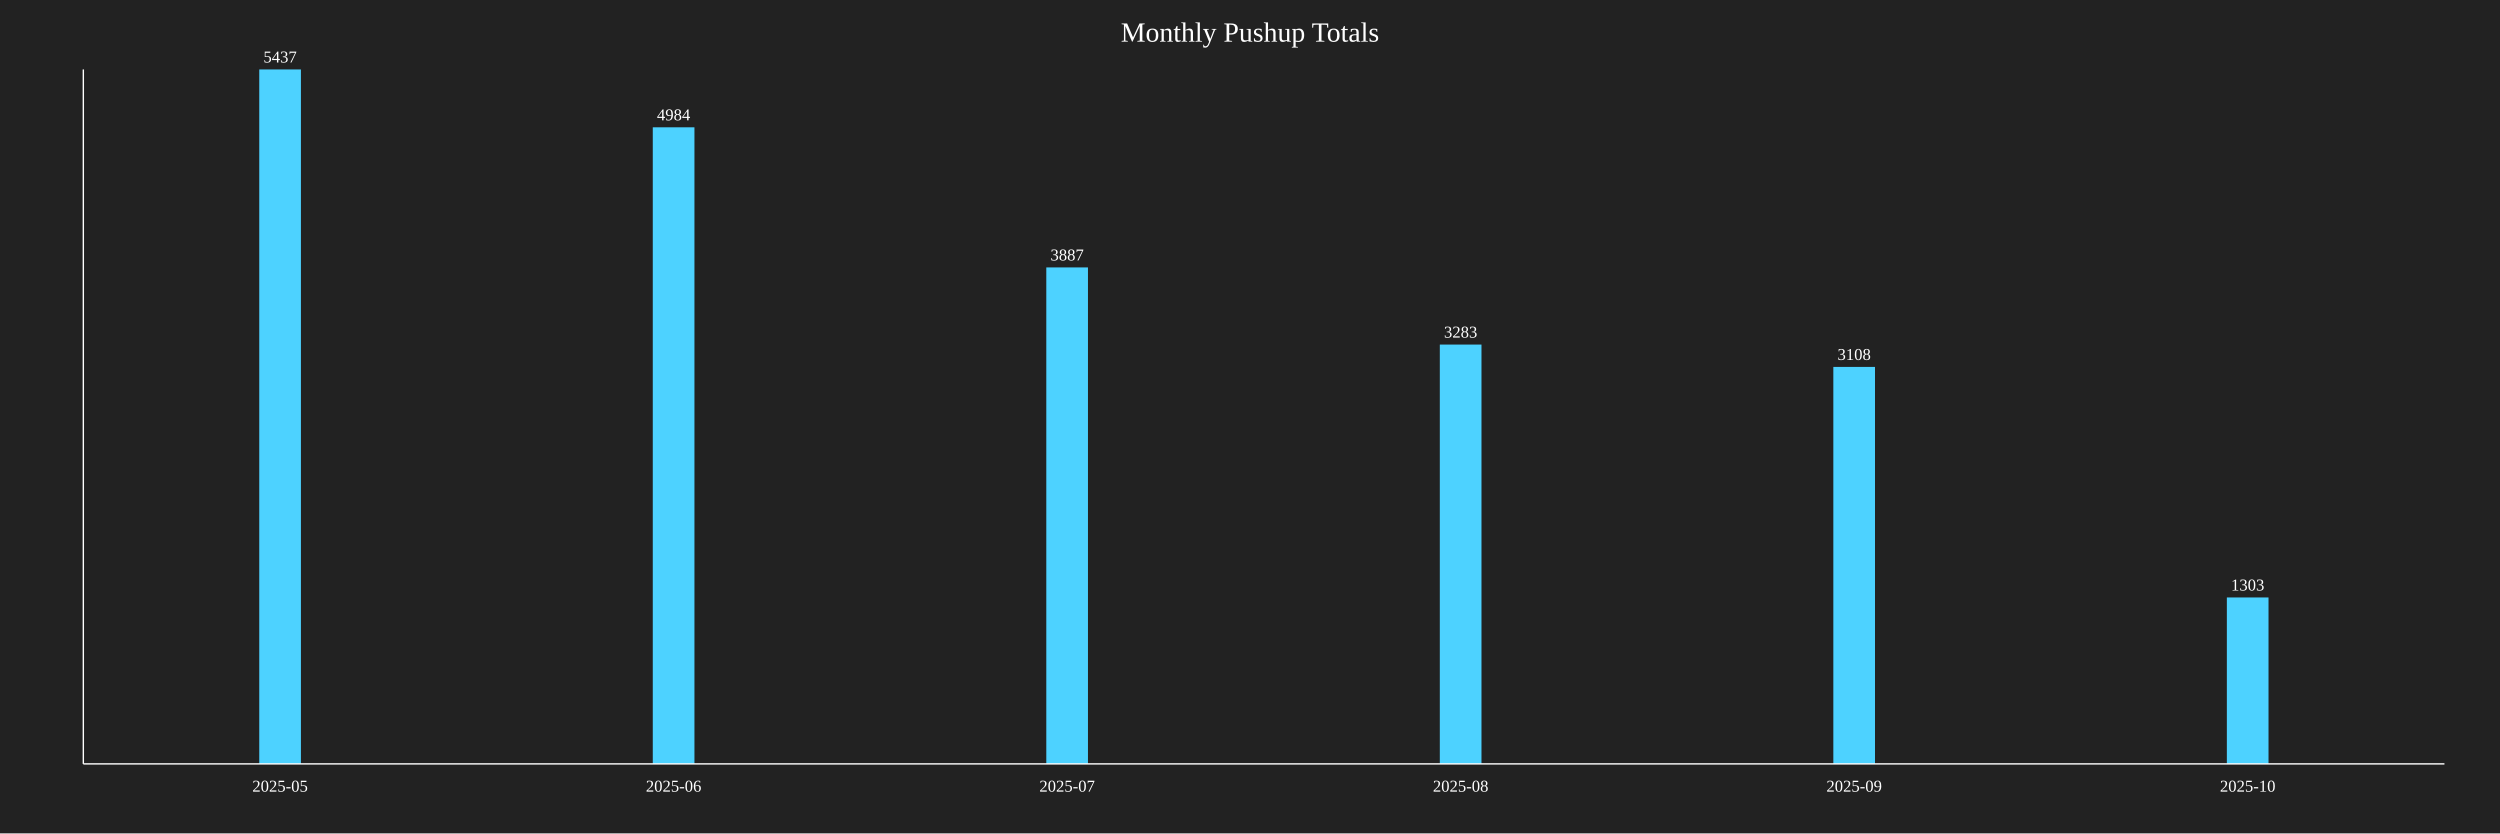
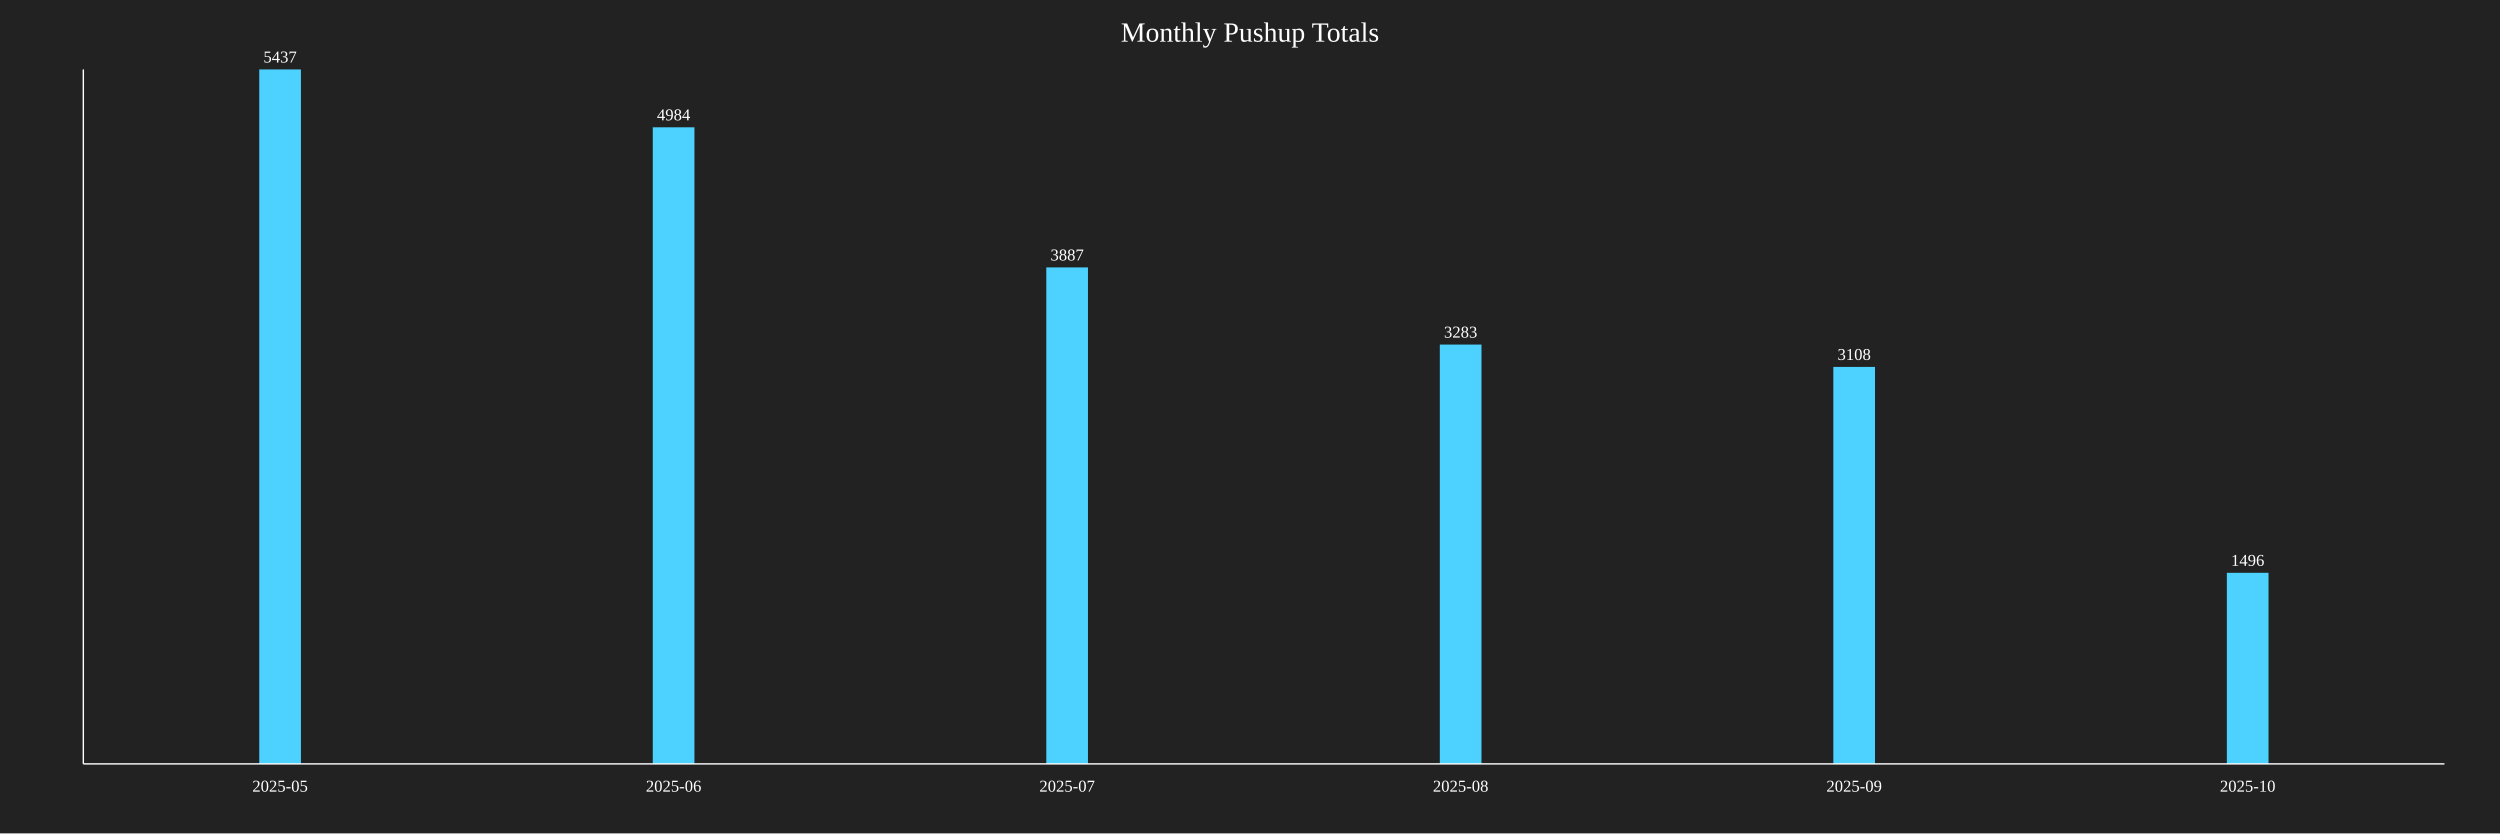
<svg xmlns="http://www.w3.org/2000/svg" baseProfile="full" height="600" version="1.1" width="1800">
  <defs />
  <rect fill="#222222" height="100%" width="100%" x="0" y="0" />
  <text fill="white" font-size="20" text-anchor="middle" x="900.0" y="30">Monthly Pushup Totals</text>
  <rect fill="#4DD2FF" height="500.0" width="30" x="186.667" y="50.0" />
  <text fill="white" font-size="12" text-anchor="middle" x="201.667" y="45.0">5437</text>
  <text fill="white" font-size="12" text-anchor="middle" x="201.667" y="570">2025-05</text>
  <rect fill="#4DD2FF" height="458.341" width="30" x="470.0" y="91.659" />
  <text fill="white" font-size="12" text-anchor="middle" x="485.0" y="86.659">4984</text>
  <text fill="white" font-size="12" text-anchor="middle" x="485.0" y="570">2025-06</text>
  <rect fill="#4DD2FF" height="357.458" width="30" x="753.333" y="192.542" />
  <text fill="white" font-size="12" text-anchor="middle" x="768.333" y="187.542">3887</text>
  <text fill="white" font-size="12" text-anchor="middle" x="768.333" y="570">2025-07</text>
  <rect fill="#4DD2FF" height="301.913" width="30" x="1036.667" y="248.087" />
  <text fill="white" font-size="12" text-anchor="middle" x="1051.667" y="243.087">3283</text>
  <text fill="white" font-size="12" text-anchor="middle" x="1051.667" y="570">2025-08</text>
  <rect fill="#4DD2FF" height="285.819" width="30" x="1320.0" y="264.181" />
  <text fill="white" font-size="12" text-anchor="middle" x="1335.0" y="259.181">3108</text>
  <text fill="white" font-size="12" text-anchor="middle" x="1335.0" y="570">2025-09</text>
-   <rect fill="#4DD2FF" height="119.827" width="30" x="1603.333" y="430.173" />
-   <text fill="white" font-size="12" text-anchor="middle" x="1618.333" y="425.173">1303</text>
+   <rect fill="#4DD2FF" height="137.576" width="30" x="1603.333" y="412.424" />
+   <text fill="white" font-size="12" text-anchor="middle" x="1618.333" y="407.424">1496</text>
  <text fill="white" font-size="12" text-anchor="middle" x="1618.333" y="570">2025-10</text>
  <line stroke="white" x1="60" x2="60" y1="50" y2="550" />
  <line stroke="white" x1="60" x2="1760" y1="550" y2="550" />
</svg>
